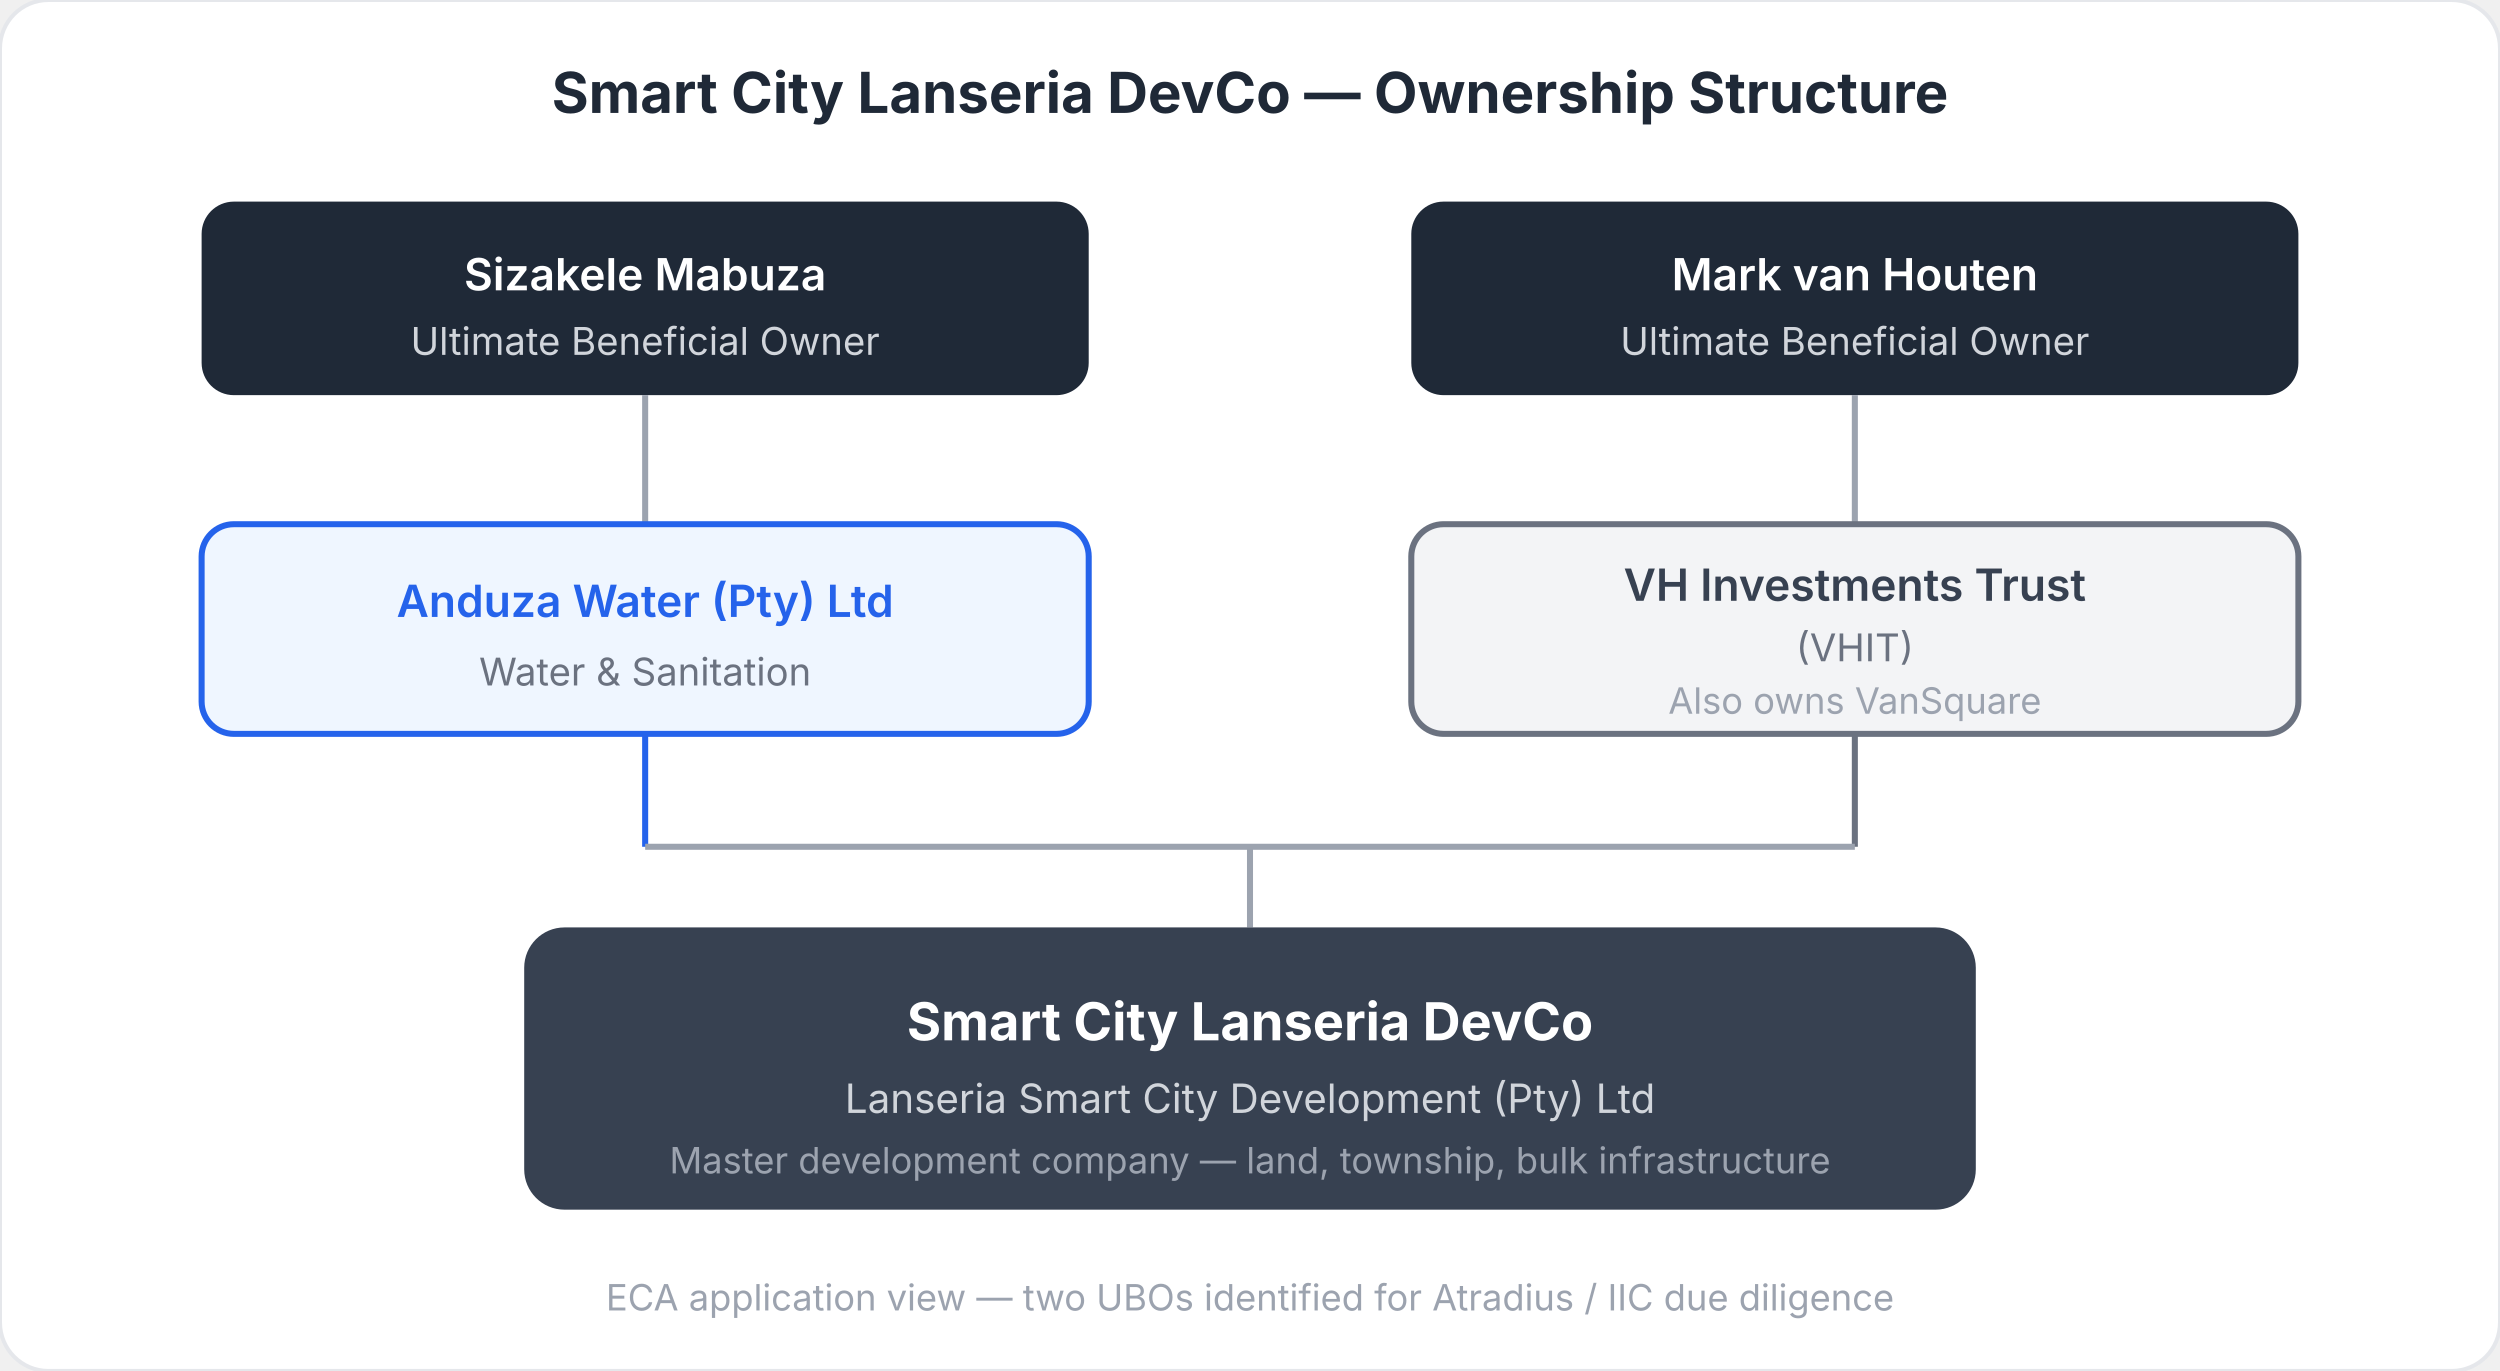
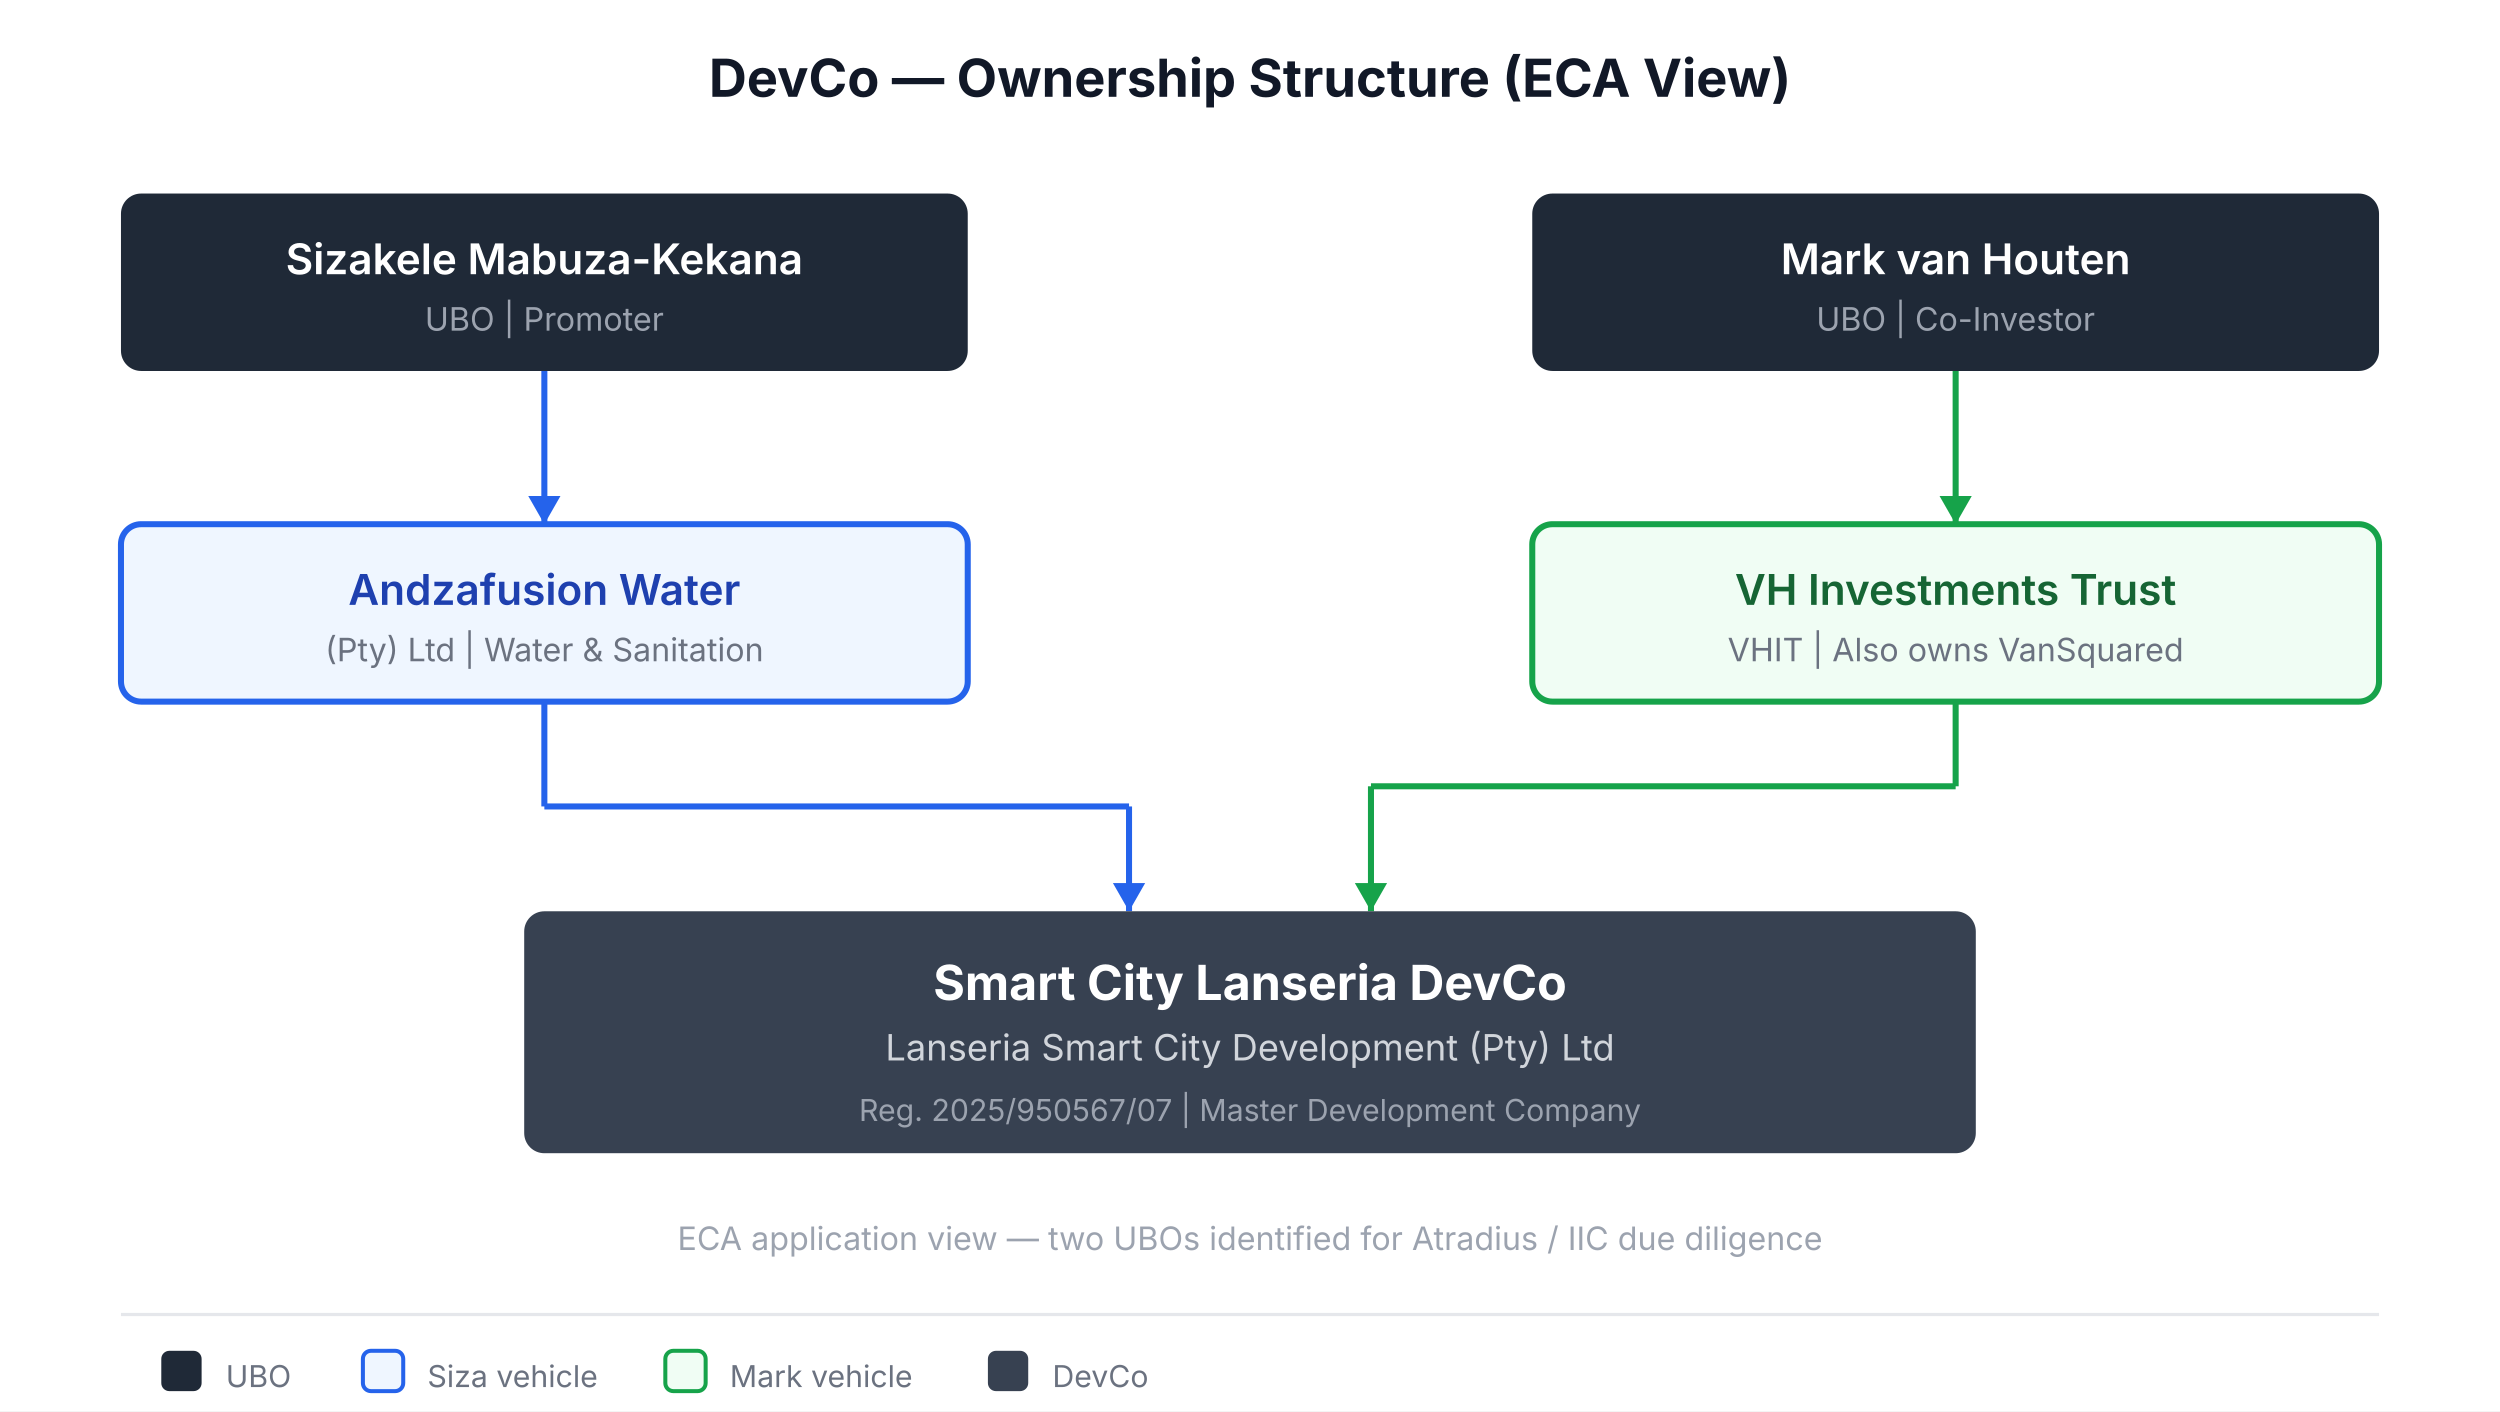
- <svg xmlns="http://www.w3.org/2000/svg" width="620" height="340" viewBox="0 0 620 340" fill="none">
-   <rect width="620" height="340" rx="12" fill="white" stroke="#E5E7EB" stroke-width="1" />
-   <text x="310" y="28" text-anchor="middle" font-family="Inter, Arial, sans-serif" font-size="14" fill="#1F2937" font-weight="bold">Smart City Lanseria DevCo — Ownership Structure</text>
-   <rect x="50" y="50" width="220" height="48" rx="8" fill="#1F2937" />
-   <text x="160" y="72" text-anchor="middle" font-family="Inter, Arial, sans-serif" font-size="11" fill="#FFFFFF" font-weight="600">Sizakele Mabuza</text>
-   <text x="160" y="88" text-anchor="middle" font-family="Inter, Arial, sans-serif" font-size="9.5" fill="#D1D5DB">Ultimate Beneficial Owner</text>
-   <rect x="350" y="50" width="220" height="48" rx="8" fill="#1F2937" />
-   <text x="460" y="72" text-anchor="middle" font-family="Inter, Arial, sans-serif" font-size="11" fill="#FFFFFF" font-weight="600">Mark van Houten</text>
-   <text x="460" y="88" text-anchor="middle" font-family="Inter, Arial, sans-serif" font-size="9.5" fill="#D1D5DB">Ultimate Beneficial Owner</text>
-   <line x1="160" y1="98" x2="160" y2="130" stroke="#9CA3AF" stroke-width="1.5" />
-   <line x1="460" y1="98" x2="460" y2="130" stroke="#9CA3AF" stroke-width="1.5" />
-   <rect x="50" y="130" width="220" height="52" rx="8" fill="#EFF6FF" stroke="#2563EB" stroke-width="1.5" />
-   <text x="160" y="153" text-anchor="middle" font-family="Inter, Arial, sans-serif" font-size="11" fill="#2563EB" font-weight="600">Anduza Water (Pty) Ltd</text>
-   <text x="160" y="170" text-anchor="middle" font-family="Inter, Arial, sans-serif" font-size="9.5" fill="#6B7280">Water &amp; Sanitation</text>
-   <rect x="350" y="130" width="220" height="52" rx="8" fill="#F3F4F6" stroke="#6B7280" stroke-width="1.5" />
-   <text x="460" y="149" text-anchor="middle" font-family="Inter, Arial, sans-serif" font-size="11" fill="#374151" font-weight="600">VH Investments Trust</text>
-   <text x="460" y="164" text-anchor="middle" font-family="Inter, Arial, sans-serif" font-size="9.5" fill="#6B7280">(VHIT)</text>
-   <text x="460" y="177" text-anchor="middle" font-family="Inter, Arial, sans-serif" font-size="9" fill="#9CA3AF">Also owns VanSquare</text>
-   <line x1="160" y1="182" x2="160" y2="210" stroke="#2563EB" stroke-width="1.5" />
-   <line x1="460" y1="182" x2="460" y2="210" stroke="#6B7280" stroke-width="1.5" />
-   <line x1="160" y1="210" x2="460" y2="210" stroke="#9CA3AF" stroke-width="1.5" />
-   <line x1="310" y1="210" x2="310" y2="230" stroke="#9CA3AF" stroke-width="1.5" />
-   <rect x="130" y="230" width="360" height="70" rx="10" fill="#374151" />
-   <text x="310" y="258" text-anchor="middle" font-family="Inter, Arial, sans-serif" font-size="13" fill="#FFFFFF" font-weight="bold">Smart City Lanseria DevCo</text>
-   <text x="310" y="276" text-anchor="middle" font-family="Inter, Arial, sans-serif" font-size="10" fill="#D1D5DB">Lanseria Smart City Development (Pty) Ltd</text>
-   <text x="310" y="291" text-anchor="middle" font-family="Inter, Arial, sans-serif" font-size="9" fill="#9CA3AF">Master development company — land, township, bulk infrastructure</text>
-   <text x="310" y="325" text-anchor="middle" font-family="Inter, Arial, sans-serif" font-size="9" fill="#9CA3AF">ECA application view — two UBOs identified for Atradius / IIC due diligence</text>
+ <svg xmlns="http://www.w3.org/2000/svg" width="620" height="350" viewBox="0 0 620 350" fill="none">
+   <defs>
+     <style>text{font-family:'Inter','Segoe UI',Arial,sans-serif}</style>
+   </defs>
+   <rect width="620" height="350" fill="white" />
+   <text x="310" y="24" text-anchor="middle" font-size="13" fill="#111827" font-weight="bold">DevCo — Ownership Structure (ECA View)</text>
+   <rect x="30" y="48" width="210" height="44" rx="5" fill="#1F2937" />
+   <text x="135" y="68" text-anchor="middle" font-size="10.5" fill="#fff" font-weight="600">Sizakele Mabuza-Kekana</text>
+   <text x="135" y="82" text-anchor="middle" font-size="8" fill="#9CA3AF">UBO | Promoter</text>
+   <rect x="380" y="48" width="210" height="44" rx="5" fill="#1F2937" />
+   <text x="485" y="68" text-anchor="middle" font-size="10.5" fill="#fff" font-weight="600">Mark van Houten</text>
+   <text x="485" y="82" text-anchor="middle" font-size="8" fill="#9CA3AF">UBO | Co-Investor</text>
+   <line x1="135" y1="92" x2="135" y2="130" stroke="#2563EB" stroke-width="1.5" />
+   <polygon points="135,130 131,123 139,123" fill="#2563EB" />
+   <rect x="30" y="130" width="210" height="44" rx="5" fill="#EFF6FF" stroke="#2563EB" stroke-width="1.5" />
+   <text x="135" y="150" text-anchor="middle" font-size="10.5" fill="#1E40AF" font-weight="600">Andzafusion Water</text>
+   <text x="135" y="164" text-anchor="middle" font-size="8" fill="#6B7280">(Pty) Ltd | Water &amp; Sanitation</text>
+   <line x1="485" y1="92" x2="485" y2="130" stroke="#16A34A" stroke-width="1.5" />
+   <polygon points="485,130 481,123 489,123" fill="#16A34A" />
+   <rect x="380" y="130" width="210" height="44" rx="5" fill="#F0FDF4" stroke="#16A34A" stroke-width="1.5" />
+   <text x="485" y="150" text-anchor="middle" font-size="10.5" fill="#166534" font-weight="600">VH Investments Trust</text>
+   <text x="485" y="164" text-anchor="middle" font-size="8" fill="#6B7280">VHIT | Also owns VanSquared</text>
+   <line x1="135" y1="174" x2="135" y2="200" stroke="#2563EB" stroke-width="1.5" />
+   <line x1="135" y1="200" x2="280" y2="200" stroke="#2563EB" stroke-width="1.5" />
+   <line x1="280" y1="200" x2="280" y2="226" stroke="#2563EB" stroke-width="1.5" />
+   <polygon points="280,226 276,219 284,219" fill="#2563EB" />
+   <line x1="485" y1="174" x2="485" y2="195" stroke="#16A34A" stroke-width="1.5" />
+   <line x1="485" y1="195" x2="340" y2="195" stroke="#16A34A" stroke-width="1.5" />
+   <line x1="340" y1="195" x2="340" y2="226" stroke="#16A34A" stroke-width="1.5" />
+   <polygon points="340,226 336,219 344,219" fill="#16A34A" />
+   <rect x="130" y="226" width="360" height="60" rx="5" fill="#374151" />
+   <text x="310" y="248" text-anchor="middle" font-size="12" fill="#fff" font-weight="700">Smart City Lanseria DevCo</text>
+   <text x="310" y="263" text-anchor="middle" font-size="9" fill="#D1D5DB">Lanseria Smart City Development (Pty) Ltd</text>
+   <text x="310" y="278" text-anchor="middle" font-size="7.5" fill="#9CA3AF">Reg. 2025/950567/07 | Master Development Company</text>
+   <text x="310" y="310" text-anchor="middle" font-size="8" fill="#9CA3AF">ECA application view — two UBOs identified for Atradius / IIC due diligence</text>
+   <line x1="30" y1="326" x2="590" y2="326" stroke="#E5E7EB" stroke-width="0.8" />
+   <rect x="40" y="335" width="10" height="10" rx="2" fill="#1F2937" />
+   <text x="56" y="344" font-size="7.5" fill="#6B7280">UBO</text>
+   <rect x="90" y="335" width="10" height="10" rx="2" fill="#EFF6FF" stroke="#2563EB" stroke-width="1" />
+   <text x="106" y="344" font-size="7.5" fill="#6B7280">Siza vehicle</text>
+   <rect x="165" y="335" width="10" height="10" rx="2" fill="#F0FDF4" stroke="#16A34A" stroke-width="1" />
+   <text x="181" y="344" font-size="7.5" fill="#6B7280">Mark vehicle</text>
+   <rect x="245" y="335" width="10" height="10" rx="2" fill="#374151" />
+   <text x="261" y="344" font-size="7.5" fill="#6B7280">DevCo</text>
</svg>
